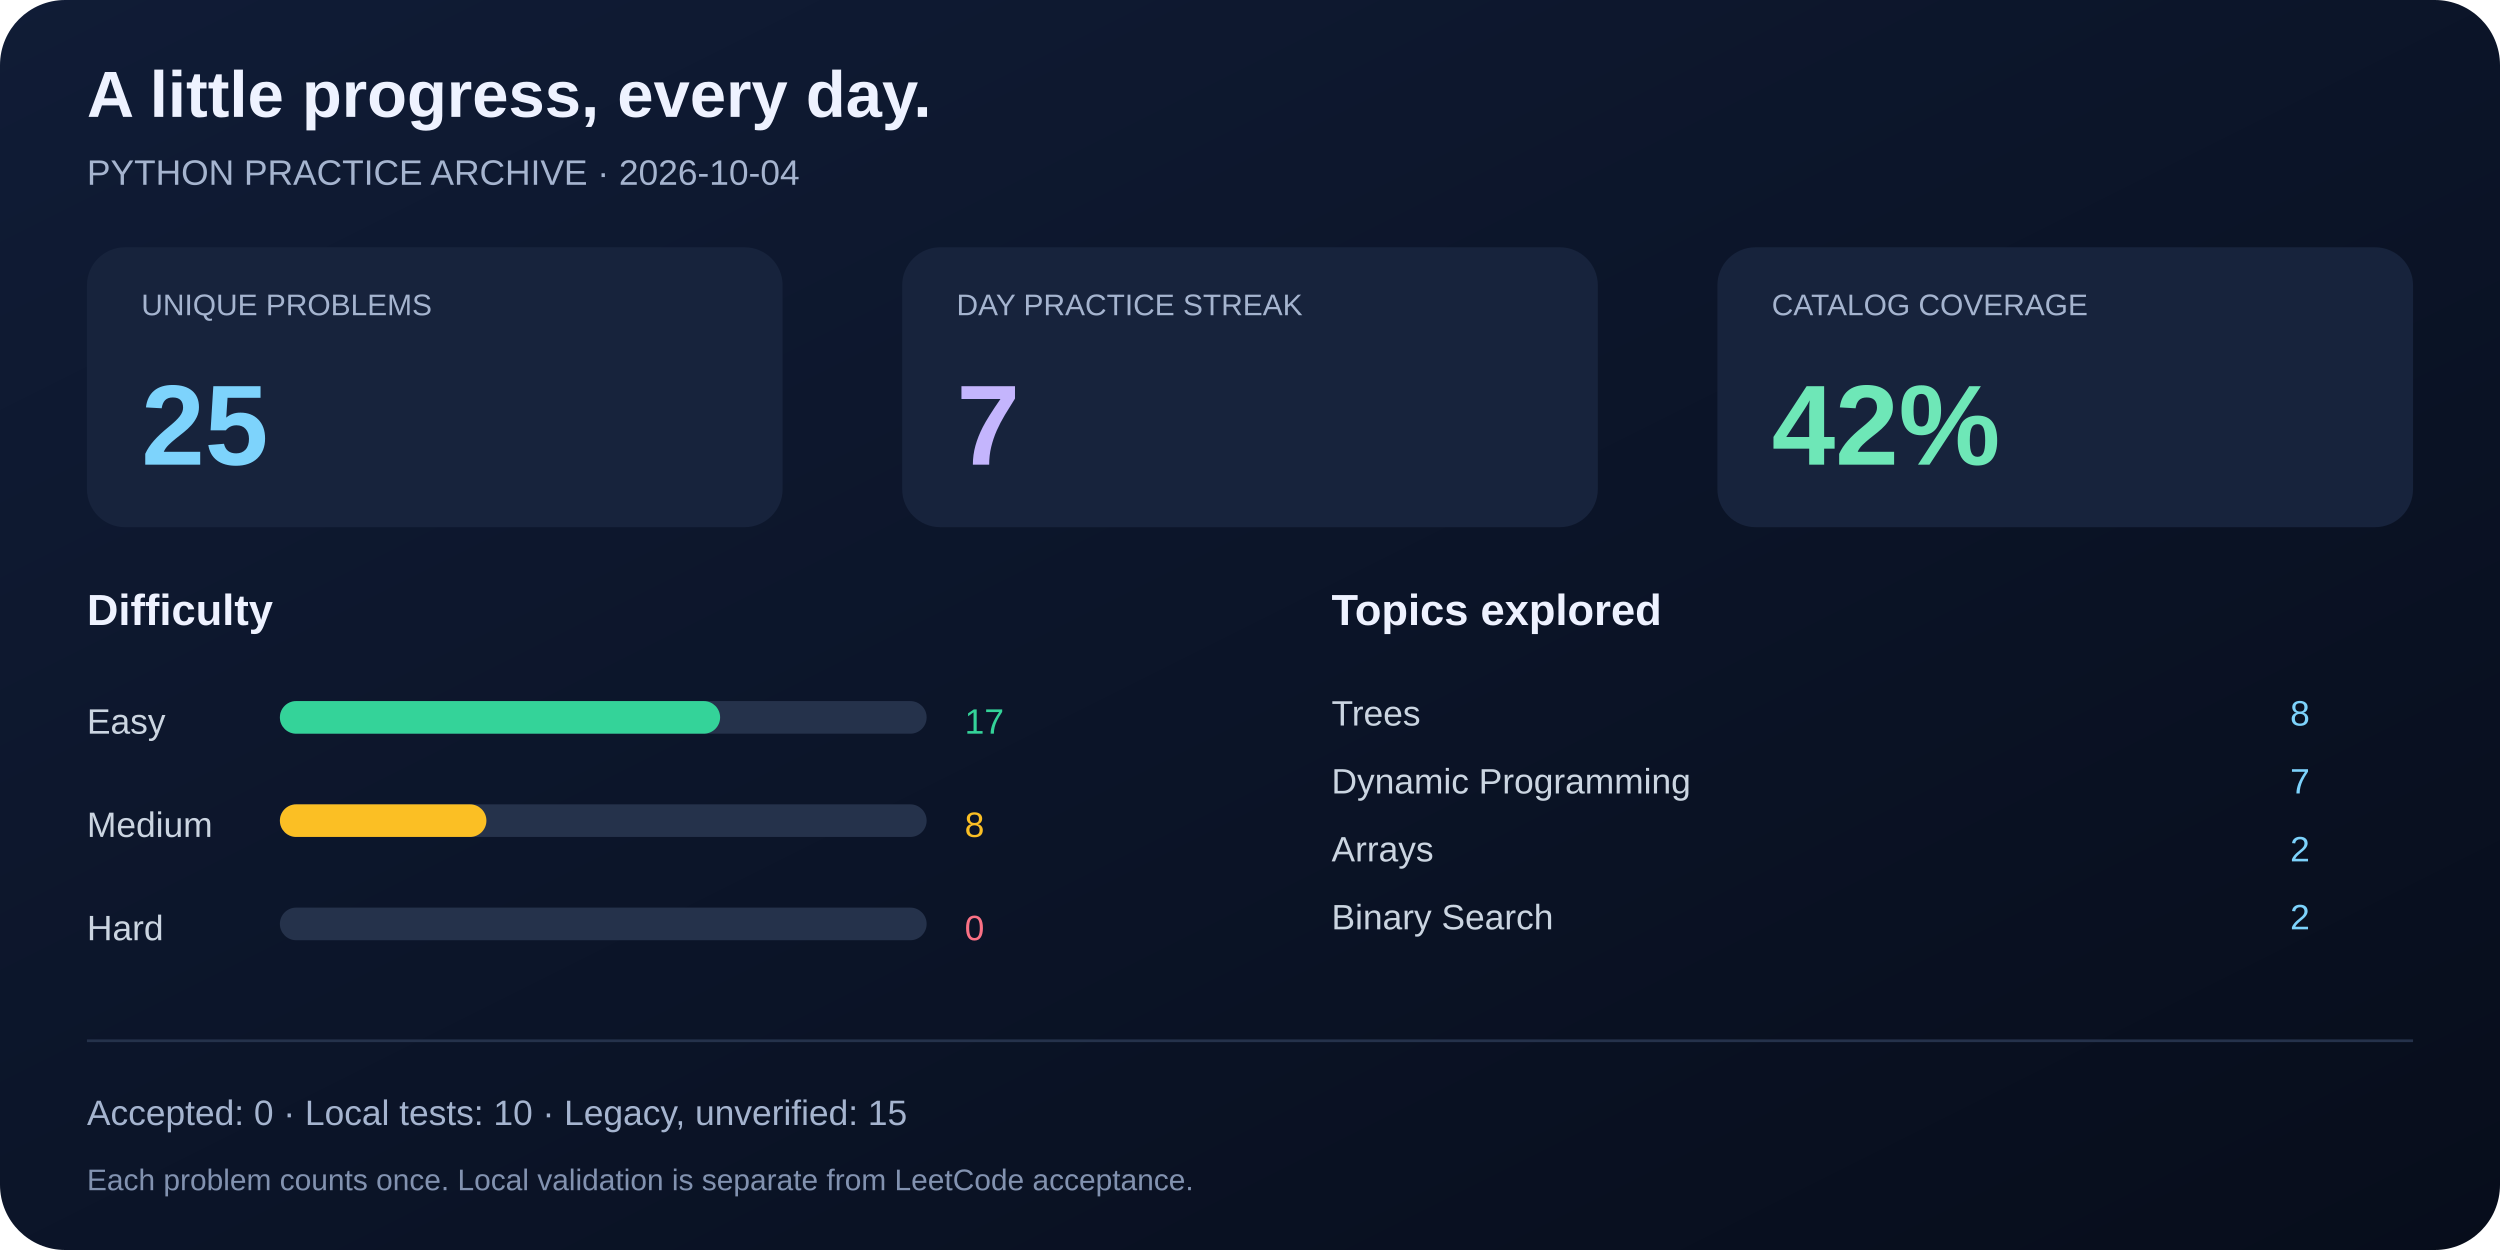
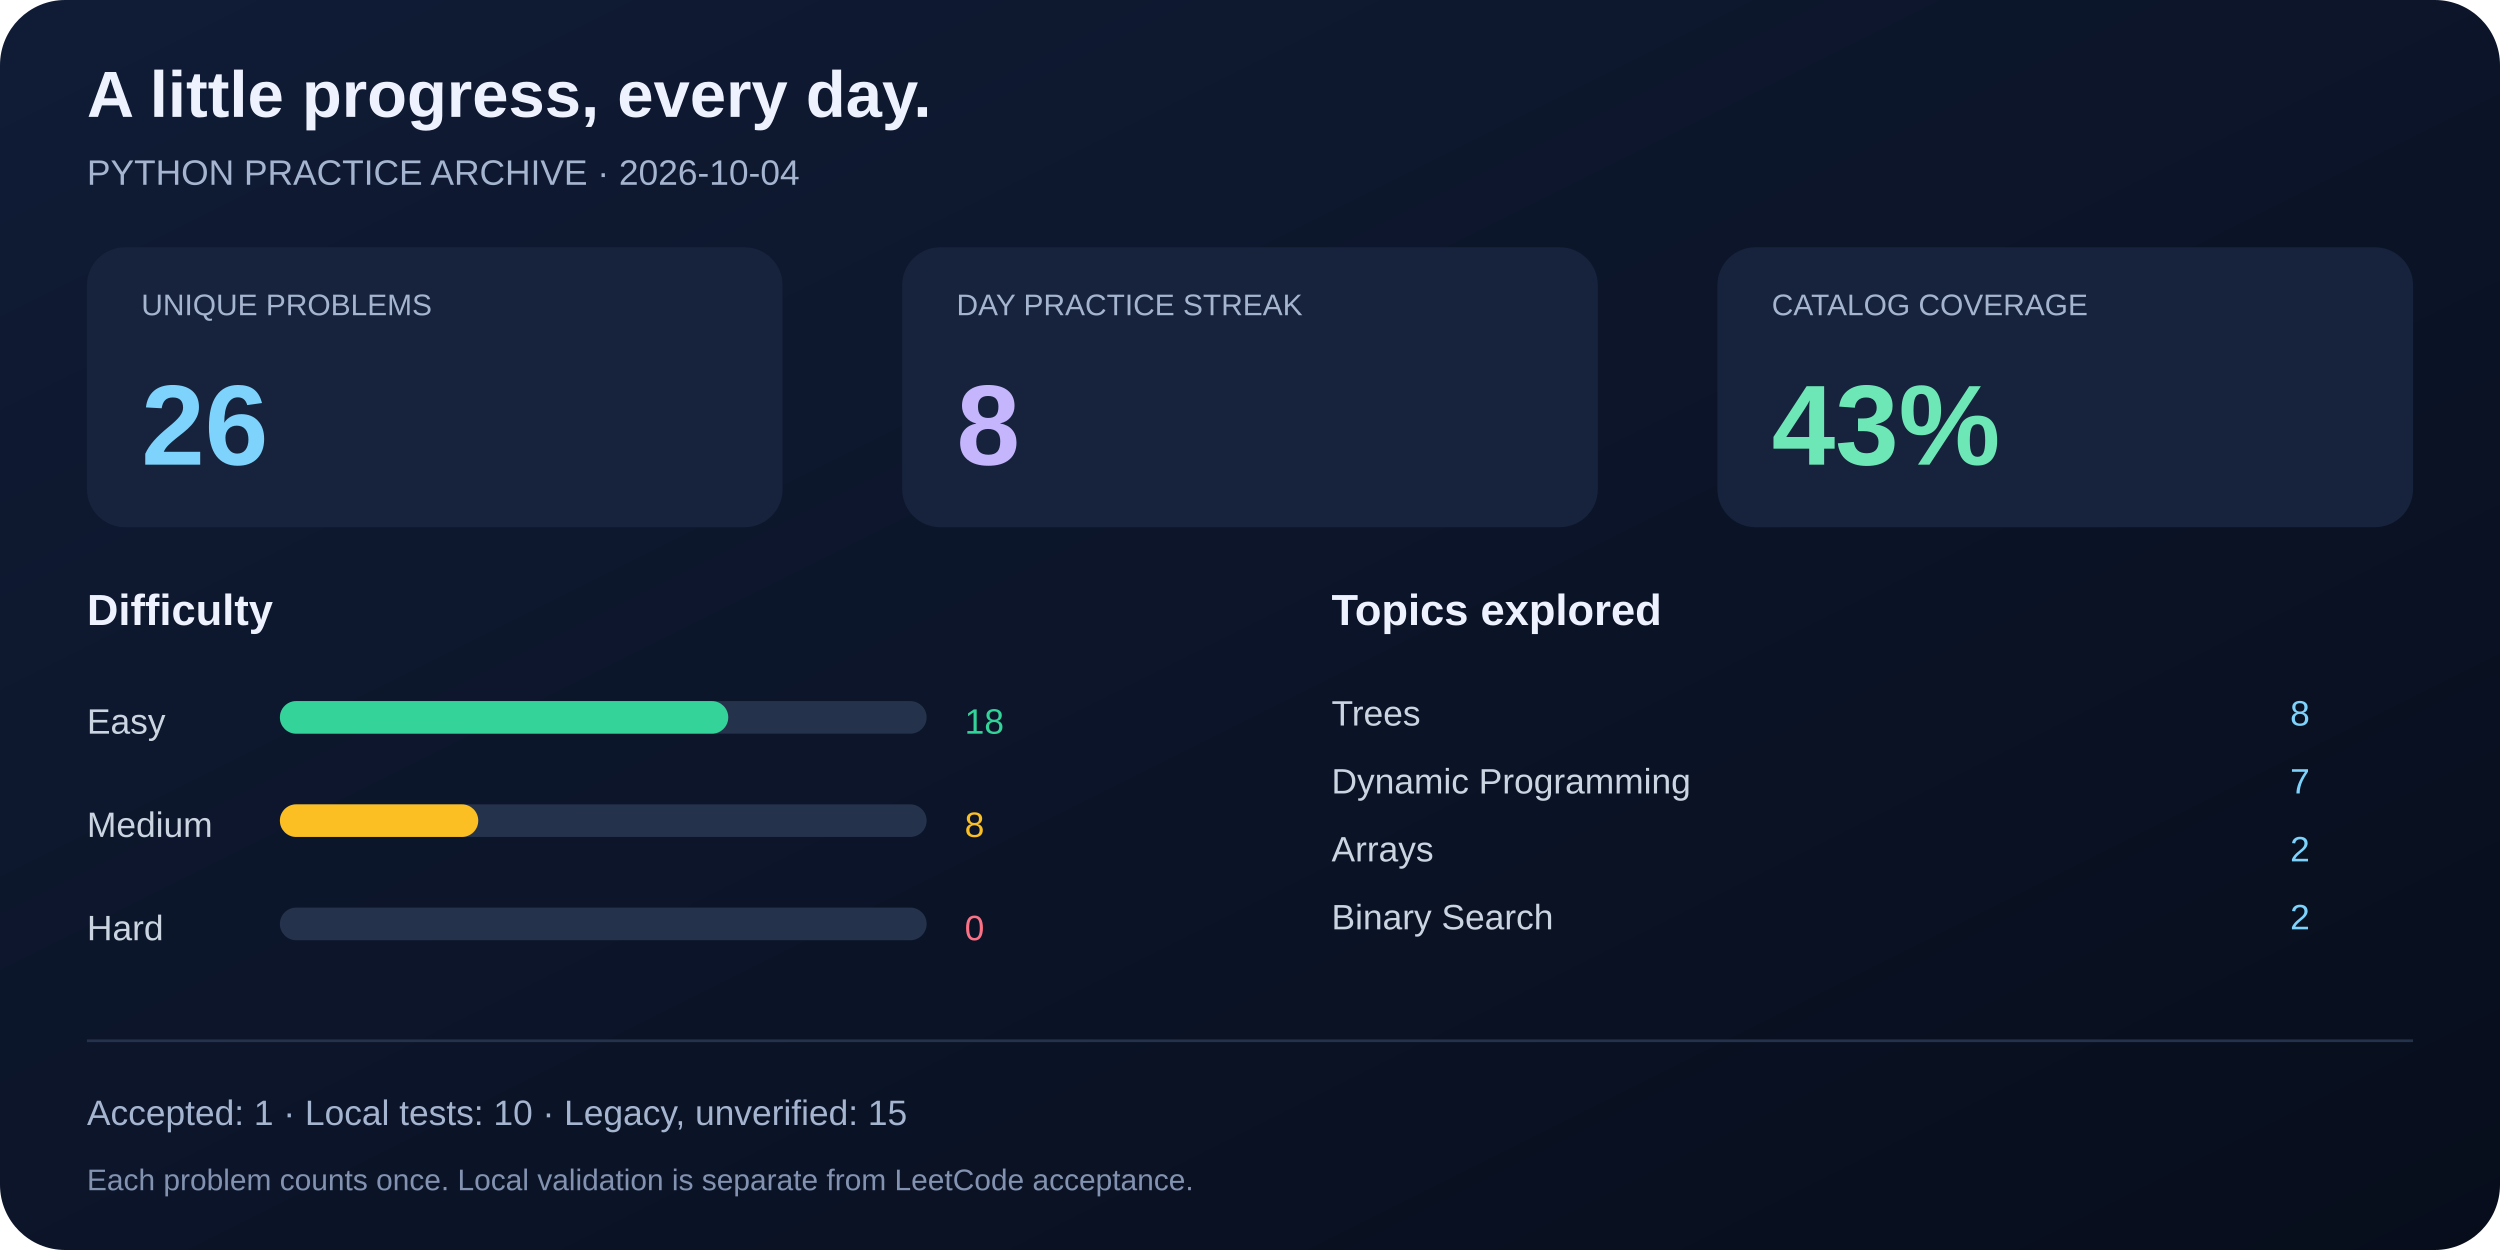
<svg xmlns="http://www.w3.org/2000/svg" width="920" height="460" viewBox="0 0 920 460" role="img" aria-labelledby="title desc">
  <defs>
    <linearGradient id="bg" x2="1" y2="1">
      <stop stop-color="#101c36" />
      <stop offset="1" stop-color="#070d1b" />
    </linearGradient>
  </defs>
  <rect width="920" height="460" rx="24" fill="url(#bg)" />
  <g font-family="Segoe UI, Arial, sans-serif" fill="#eef2ff">
    <text x="32" y="43" font-size="24" font-weight="700">A little progress, every day.</text>
    <text x="32" y="68" font-size="13" fill="#a5b4cf">PYTHON PRACTICE ARCHIVE · 2026-10-04</text>
    <rect x="32" y="91" width="256" height="103" rx="14" fill="#17233c" />
    <text x="52" y="116" font-size="11" fill="#a5b4cf">UNIQUE PROBLEMS</text>
-     <text x="52" y="171" font-size="42" font-weight="700" fill="#7dd3fc">25</text>
+     <text x="52" y="171" font-size="42" font-weight="700" fill="#7dd3fc">26</text>
    <rect x="332" y="91" width="256" height="103" rx="14" fill="#17233c" />
    <text x="352" y="116" font-size="11" fill="#a5b4cf">DAY PRACTICE STREAK</text>
-     <text x="352" y="171" font-size="42" font-weight="700" fill="#c4b5fd">7</text>
+     <text x="352" y="171" font-size="42" font-weight="700" fill="#c4b5fd">8</text>
    <rect x="632" y="91" width="256" height="103" rx="14" fill="#17233c" />
    <text x="652" y="116" font-size="11" fill="#a5b4cf">CATALOG COVERAGE</text>
-     <text x="652" y="171" font-size="42" font-weight="700" fill="#6ee7b7">42%</text>
+     <text x="652" y="171" font-size="42" font-weight="700" fill="#6ee7b7">43%</text>
    <text x="32" y="230" font-size="16" font-weight="600">Difficulty</text>
    <text x="490" y="230" font-size="16" font-weight="600">Topics explored</text>
    <text x="32" y="270" font-size="13" fill="#cbd5e1">Easy</text>
    <rect x="103" y="258" width="238" height="12" rx="6" fill="#25324b" />
-     <rect x="103" y="258" width="162" height="12" rx="6" fill="#34d399" />
-     <text x="355" y="270" font-size="13" fill="#34d399">17</text>
+     <rect x="103" y="258" width="165" height="12" rx="6" fill="#34d399" />
+     <text x="355" y="270" font-size="13" fill="#34d399">18</text>
    <text x="32" y="308" font-size="13" fill="#cbd5e1">Medium</text>
    <rect x="103" y="296" width="238" height="12" rx="6" fill="#25324b" />
-     <rect x="103" y="296" width="76" height="12" rx="6" fill="#fbbf24" />
+     <rect x="103" y="296" width="73" height="12" rx="6" fill="#fbbf24" />
    <text x="355" y="308" font-size="13" fill="#fbbf24">8</text>
    <text x="32" y="346" font-size="13" fill="#cbd5e1">Hard</text>
    <rect x="103" y="334" width="238" height="12" rx="6" fill="#25324b" />
    <rect x="103" y="334" width="0" height="12" rx="6" fill="#fb7185" />
    <text x="355" y="346" font-size="13" fill="#fb7185">0</text>
    <text x="490" y="267" font-size="13" fill="#cbd5e1">Trees</text>
    <text x="850" y="267" font-size="13" text-anchor="end" fill="#7dd3fc">8</text>
    <text x="490" y="292" font-size="13" fill="#cbd5e1">Dynamic Programming</text>
    <text x="850" y="292" font-size="13" text-anchor="end" fill="#7dd3fc">7</text>
    <text x="490" y="317" font-size="13" fill="#cbd5e1">Arrays</text>
    <text x="850" y="317" font-size="13" text-anchor="end" fill="#7dd3fc">2</text>
    <text x="490" y="342" font-size="13" fill="#cbd5e1">Binary Search</text>
    <text x="850" y="342" font-size="13" text-anchor="end" fill="#7dd3fc">2</text>
    <line x1="32" y1="383" x2="888" y2="383" stroke="#25324b" />
-     <text x="32" y="414" font-size="13" fill="#a5b4cf">Accepted: 0 · Local tests: 10 · Legacy, unverified: 15</text>
+     <text x="32" y="414" font-size="13" fill="#a5b4cf">Accepted: 1 · Local tests: 10 · Legacy, unverified: 15</text>
    <text x="32" y="438" font-size="11" fill="#8292b0">Each problem counts once. Local validation is separate from LeetCode acceptance.</text>
  </g>
</svg>
